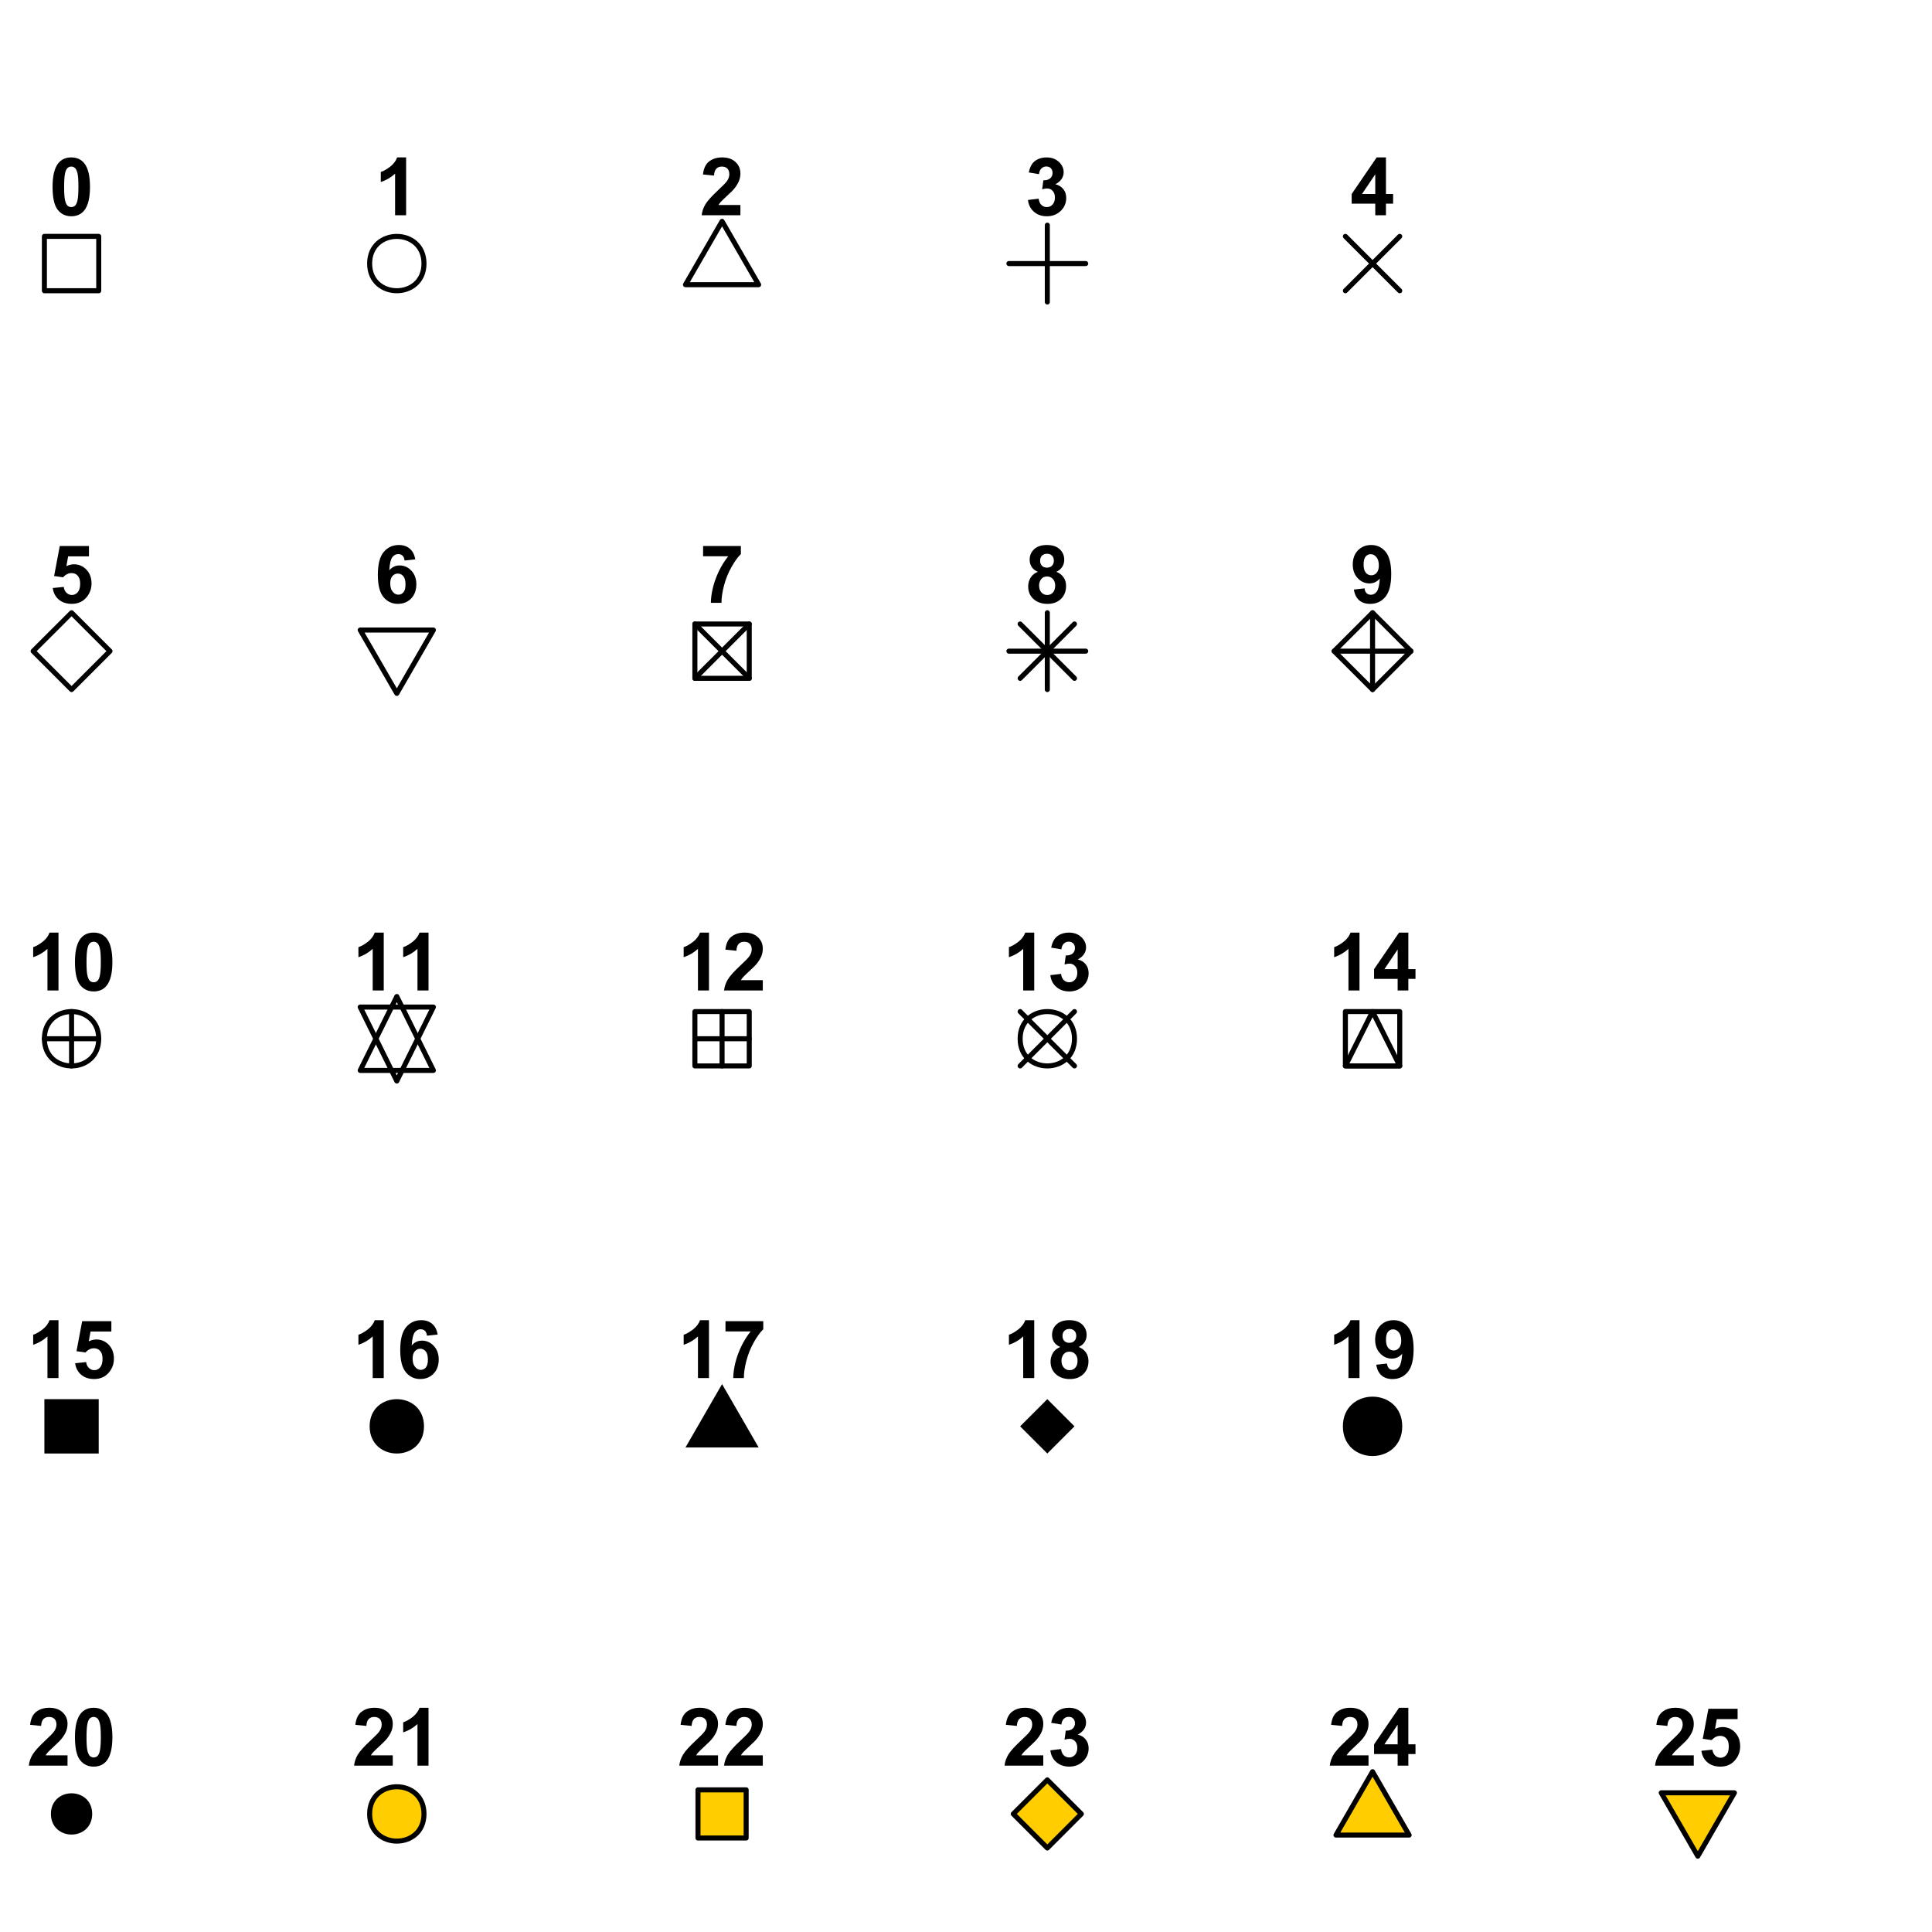
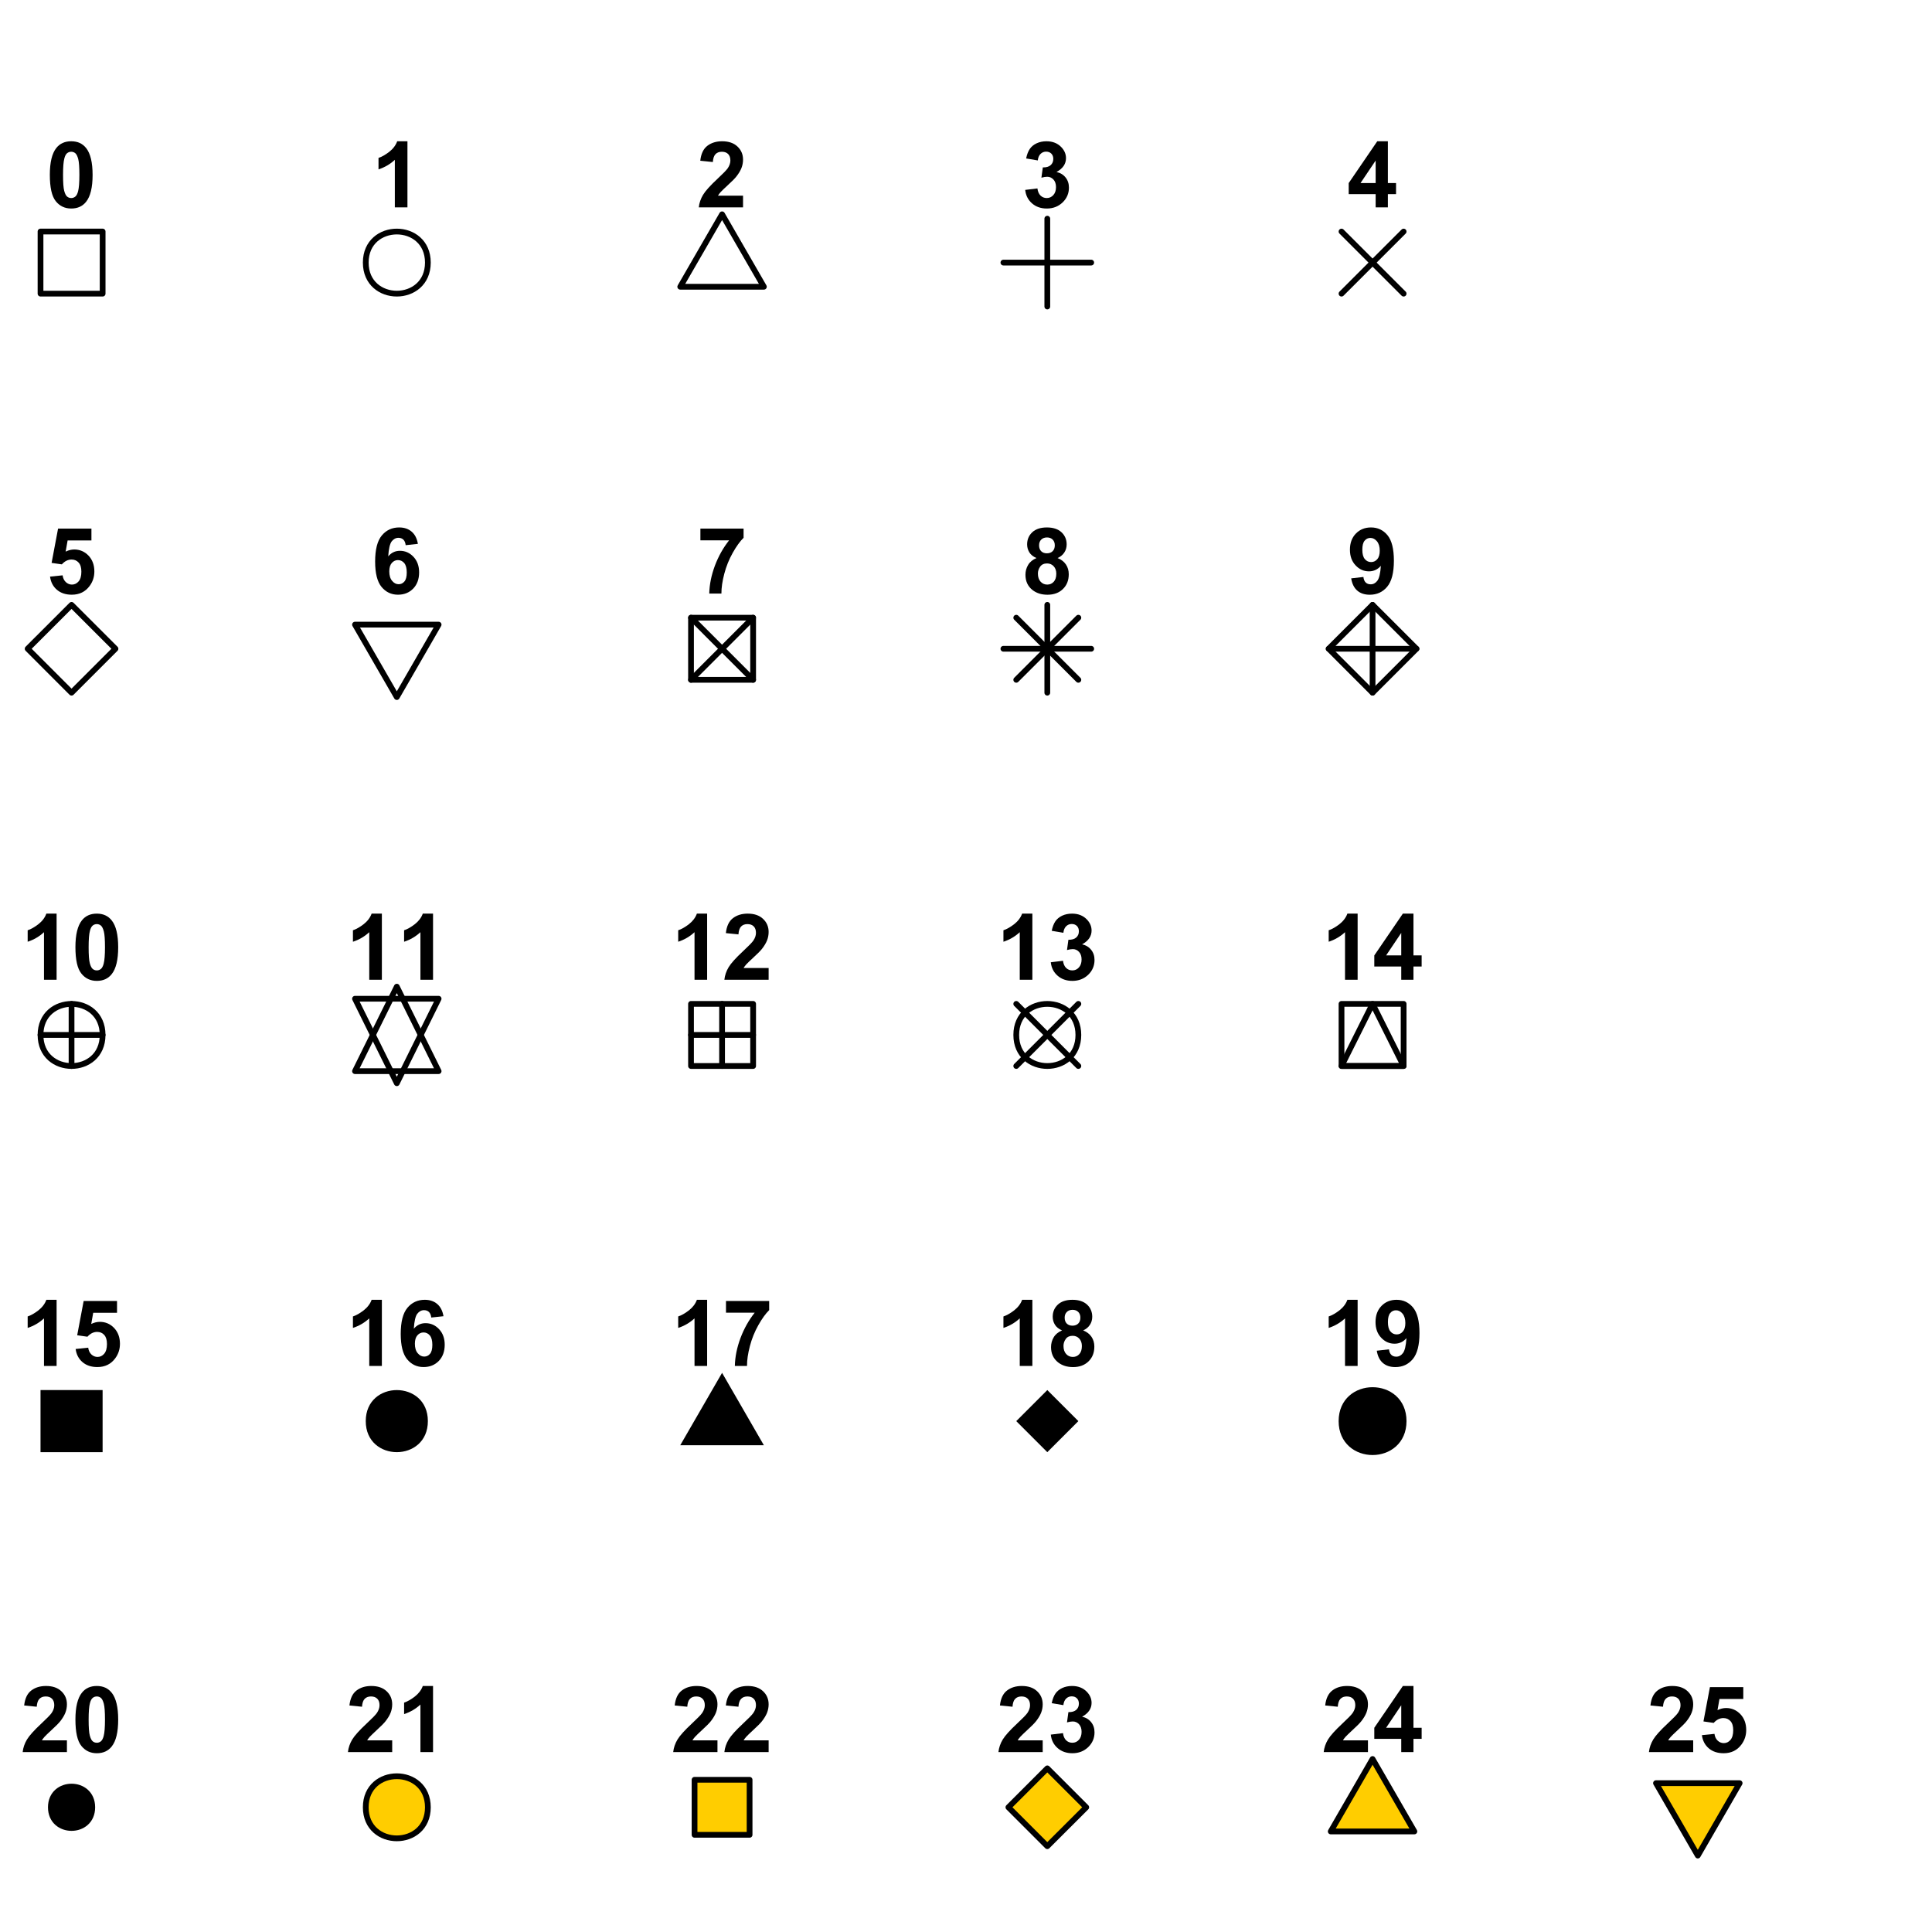
- <svg xmlns="http://www.w3.org/2000/svg" xmlns:xlink="http://www.w3.org/1999/xlink" width="288" height="288" viewBox="0 0 288 288">
+ <svg xmlns="http://www.w3.org/2000/svg" xmlns:xlink="http://www.w3.org/1999/xlink" width="252" height="252" viewBox="0 0 252 252">
  <defs>
    <g>
      <g id="glyph-0-0">
        <path d="M 3.293 -8.625 C 4.125 -8.625 4.773 -8.328 5.242 -7.734 C 5.801 -7.031 6.082 -5.863 6.082 -4.234 C 6.082 -2.609 5.801 -1.441 5.238 -0.734 C 4.773 -0.148 4.125 0.148 3.293 0.148 C 2.457 0.148 1.781 -0.176 1.273 -0.816 C 0.758 -1.461 0.504 -2.605 0.504 -4.254 C 0.504 -5.871 0.785 -7.035 1.348 -7.746 C 1.812 -8.332 2.461 -8.625 3.293 -8.625 M 3.293 -7.258 C 3.094 -7.258 2.914 -7.195 2.758 -7.07 C 2.602 -6.941 2.48 -6.715 2.398 -6.387 C 2.281 -5.961 2.227 -5.242 2.227 -4.234 C 2.227 -3.227 2.277 -2.535 2.379 -2.16 C 2.48 -1.781 2.609 -1.531 2.762 -1.406 C 2.918 -1.281 3.094 -1.219 3.293 -1.219 C 3.492 -1.219 3.668 -1.281 3.828 -1.41 C 3.98 -1.535 4.102 -1.766 4.188 -2.094 C 4.301 -2.512 4.359 -3.227 4.359 -4.234 C 4.359 -5.242 4.309 -5.938 4.207 -6.312 C 4.105 -6.691 3.977 -6.941 3.824 -7.07 C 3.668 -7.195 3.492 -7.258 3.293 -7.258 Z M 3.293 -7.258 " />
      </g>
      <g id="glyph-0-1">
        <path d="M 4.723 0 L 3.078 0 L 3.078 -6.203 C 2.473 -5.641 1.766 -5.227 0.949 -4.957 L 0.949 -6.453 C 1.379 -6.594 1.844 -6.859 2.352 -7.25 C 2.852 -7.645 3.199 -8.102 3.387 -8.625 L 4.723 -8.625 Z M 4.723 0 " />
      </g>
      <g id="glyph-0-2">
        <path d="M 6.07 -1.531 L 6.07 0 L 0.297 0 C 0.359 -0.578 0.547 -1.125 0.859 -1.645 C 1.172 -2.16 1.793 -2.848 2.711 -3.703 C 3.453 -4.395 3.91 -4.863 4.078 -5.109 C 4.305 -5.449 4.418 -5.785 4.418 -6.117 C 4.418 -6.484 4.32 -6.766 4.121 -6.965 C 3.926 -7.16 3.652 -7.258 3.305 -7.258 C 2.961 -7.258 2.688 -7.156 2.484 -6.949 C 2.281 -6.742 2.164 -6.398 2.133 -5.918 L 0.492 -6.082 C 0.59 -6.988 0.898 -7.637 1.414 -8.031 C 1.93 -8.426 2.57 -8.625 3.344 -8.625 C 4.191 -8.625 4.859 -8.398 5.344 -7.938 C 5.828 -7.484 6.07 -6.914 6.07 -6.234 C 6.07 -5.848 6 -5.48 5.863 -5.129 C 5.723 -4.781 5.504 -4.414 5.203 -4.031 C 5.004 -3.777 4.645 -3.41 4.125 -2.938 C 3.605 -2.457 3.277 -2.141 3.137 -1.984 C 3 -1.828 2.887 -1.676 2.801 -1.531 Z M 6.07 -1.531 " />
      </g>
      <g id="glyph-0-3">
        <path d="M 0.453 -2.281 L 2.047 -2.473 C 2.094 -2.066 2.234 -1.754 2.453 -1.539 C 2.68 -1.324 2.945 -1.219 3.266 -1.219 C 3.602 -1.219 3.891 -1.348 4.121 -1.605 C 4.355 -1.863 4.469 -2.211 4.469 -2.648 C 4.469 -3.062 4.359 -3.391 4.137 -3.633 C 3.914 -3.875 3.641 -3.996 3.32 -3.996 C 3.109 -3.996 2.859 -3.953 2.566 -3.875 L 2.75 -5.215 C 3.195 -5.203 3.531 -5.301 3.766 -5.504 C 4 -5.711 4.117 -5.984 4.117 -6.32 C 4.117 -6.609 4.031 -6.84 3.859 -7.016 C 3.688 -7.184 3.461 -7.273 3.176 -7.273 C 2.895 -7.273 2.656 -7.172 2.453 -6.977 C 2.258 -6.781 2.133 -6.5 2.094 -6.125 L 0.574 -6.383 C 0.68 -6.898 0.84 -7.316 1.051 -7.625 C 1.266 -7.938 1.562 -8.18 1.941 -8.359 C 2.324 -8.535 2.75 -8.625 3.223 -8.625 C 4.031 -8.625 4.68 -8.367 5.168 -7.852 C 5.57 -7.43 5.773 -6.953 5.773 -6.422 C 5.773 -5.668 5.359 -5.066 4.535 -4.617 C 5.027 -4.512 5.422 -4.273 5.715 -3.906 C 6.012 -3.539 6.156 -3.098 6.156 -2.578 C 6.156 -1.824 5.883 -1.18 5.332 -0.648 C 4.781 -0.121 4.094 0.148 3.273 0.148 C 2.496 0.148 1.852 -0.078 1.344 -0.523 C 0.828 -0.973 0.531 -1.555 0.453 -2.281 Z M 0.453 -2.281 " />
      </g>
      <g id="glyph-0-4">
        <path d="M 3.738 0 L 3.738 -1.727 L 0.223 -1.727 L 0.223 -3.172 L 3.949 -8.625 L 5.332 -8.625 L 5.332 -3.176 L 6.398 -3.176 L 6.398 -1.727 L 5.332 -1.727 L 5.332 0 L 3.738 0 M 3.738 -3.176 L 3.738 -6.109 L 1.766 -3.176 Z M 3.738 -3.176 " />
      </g>
      <g id="glyph-0-5">
        <path d="M 0.531 -2.211 L 2.172 -2.379 C 2.219 -2.008 2.359 -1.715 2.59 -1.496 C 2.82 -1.281 3.086 -1.172 3.387 -1.172 C 3.73 -1.172 4.02 -1.312 4.258 -1.59 C 4.496 -1.871 4.617 -2.289 4.617 -2.852 C 4.617 -3.383 4.5 -3.777 4.262 -4.039 C 4.027 -4.305 3.719 -4.438 3.34 -4.438 C 2.867 -4.438 2.445 -4.227 2.07 -3.809 L 0.734 -4 L 1.578 -8.473 L 5.93 -8.473 L 5.93 -6.93 L 2.824 -6.93 L 2.566 -5.473 C 2.934 -5.656 3.309 -5.746 3.691 -5.75 C 4.422 -5.746 5.039 -5.48 5.547 -4.953 C 6.055 -4.418 6.312 -3.73 6.312 -2.883 C 6.312 -2.176 6.105 -1.543 5.695 -0.992 C 5.137 -0.234 4.359 0.148 3.367 0.148 C 2.574 0.148 1.93 -0.066 1.43 -0.492 C 0.93 -0.918 0.629 -1.488 0.531 -2.211 Z M 0.531 -2.211 " />
      </g>
      <g id="glyph-0-6">
        <path d="M 6.086 -6.484 L 4.492 -6.312 C 4.453 -6.641 4.352 -6.879 4.188 -7.039 C 4.023 -7.191 3.812 -7.273 3.551 -7.273 C 3.203 -7.273 2.91 -7.113 2.668 -6.805 C 2.43 -6.488 2.277 -5.84 2.215 -4.852 C 2.625 -5.336 3.133 -5.578 3.742 -5.578 C 4.43 -5.578 5.02 -5.316 5.512 -4.793 C 6 -4.27 6.246 -3.594 6.246 -2.766 C 6.246 -1.887 5.988 -1.18 5.473 -0.648 C 4.957 -0.121 4.297 0.148 3.484 0.148 C 2.617 0.148 1.906 -0.191 1.348 -0.863 C 0.789 -1.539 0.508 -2.641 0.508 -4.18 C 0.508 -5.75 0.801 -6.887 1.383 -7.582 C 1.965 -8.277 2.719 -8.625 3.648 -8.625 C 4.301 -8.625 4.844 -8.441 5.27 -8.078 C 5.699 -7.711 5.969 -7.18 6.086 -6.484 M 2.355 -2.895 C 2.355 -2.359 2.477 -1.945 2.727 -1.656 C 2.969 -1.363 3.25 -1.219 3.57 -1.219 C 3.875 -1.219 4.125 -1.336 4.328 -1.578 C 4.531 -1.812 4.633 -2.203 4.633 -2.75 C 4.633 -3.305 4.523 -3.715 4.305 -3.977 C 4.086 -4.234 3.812 -4.367 3.484 -4.367 C 3.172 -4.367 2.902 -4.242 2.684 -3.992 C 2.465 -3.746 2.355 -3.379 2.355 -2.895 Z M 2.355 -2.895 " />
      </g>
      <g id="glyph-0-7">
        <path d="M 0.508 -6.945 L 0.508 -8.473 L 6.141 -8.473 L 6.141 -7.277 C 5.676 -6.82 5.203 -6.164 4.723 -5.309 C 4.242 -4.453 3.875 -3.543 3.625 -2.582 C 3.371 -1.617 3.246 -0.758 3.25 0 L 1.664 0 C 1.691 -1.188 1.938 -2.398 2.398 -3.633 C 2.863 -4.867 3.48 -5.969 4.254 -6.945 Z M 0.508 -6.945 " />
      </g>
      <g id="glyph-0-8">
        <path d="M 1.922 -4.633 C 1.496 -4.812 1.188 -5.062 0.992 -5.375 C 0.801 -5.691 0.703 -6.035 0.703 -6.41 C 0.703 -7.051 0.926 -7.578 1.375 -8 C 1.82 -8.414 2.457 -8.625 3.281 -8.625 C 4.098 -8.625 4.73 -8.414 5.184 -8 C 5.633 -7.578 5.859 -7.051 5.859 -6.41 C 5.859 -6.012 5.754 -5.656 5.547 -5.348 C 5.34 -5.035 5.051 -4.797 4.676 -4.633 C 5.152 -4.441 5.516 -4.164 5.762 -3.797 C 6.012 -3.43 6.133 -3.008 6.133 -2.523 C 6.133 -1.73 5.883 -1.086 5.375 -0.594 C 4.871 -0.098 4.195 0.152 3.359 0.152 C 2.574 0.152 1.926 -0.055 1.406 -0.461 C 0.793 -0.945 0.484 -1.609 0.484 -2.453 C 0.484 -2.918 0.602 -3.348 0.832 -3.734 C 1.062 -4.125 1.426 -4.422 1.922 -4.633 M 2.262 -6.293 C 2.262 -5.965 2.355 -5.707 2.539 -5.523 C 2.727 -5.34 2.973 -5.25 3.281 -5.25 C 3.594 -5.25 3.844 -5.344 4.031 -5.527 C 4.219 -5.715 4.312 -5.969 4.312 -6.297 C 4.312 -6.605 4.219 -6.855 4.035 -7.039 C 3.848 -7.227 3.602 -7.32 3.297 -7.32 C 2.984 -7.32 2.73 -7.227 2.543 -7.039 C 2.355 -6.852 2.262 -6.602 2.262 -6.293 M 2.109 -2.613 C 2.109 -2.16 2.227 -1.805 2.457 -1.555 C 2.691 -1.297 2.98 -1.172 3.328 -1.172 C 3.668 -1.172 3.949 -1.293 4.172 -1.539 C 4.395 -1.781 4.508 -2.133 4.508 -2.594 C 4.508 -2.996 4.391 -3.32 4.164 -3.566 C 3.938 -3.809 3.652 -3.93 3.305 -3.93 C 2.902 -3.93 2.602 -3.793 2.406 -3.516 C 2.207 -3.238 2.109 -2.938 2.109 -2.613 Z M 2.109 -2.613 " />
      </g>
      <g id="glyph-0-9">
        <path d="M 0.547 -1.984 L 2.141 -2.164 C 2.176 -1.836 2.281 -1.598 2.445 -1.441 C 2.605 -1.285 2.824 -1.207 3.094 -1.207 C 3.434 -1.207 3.723 -1.363 3.961 -1.676 C 4.199 -1.988 4.352 -2.637 4.418 -3.621 C 4.004 -3.141 3.484 -2.898 2.867 -2.898 C 2.188 -2.898 1.605 -3.16 1.117 -3.684 C 0.625 -4.203 0.383 -4.883 0.383 -5.719 C 0.383 -6.59 0.641 -7.293 1.156 -7.824 C 1.676 -8.359 2.332 -8.625 3.133 -8.625 C 4.004 -8.625 4.719 -8.289 5.281 -7.613 C 5.836 -6.941 6.117 -5.832 6.117 -4.289 C 6.117 -2.719 5.824 -1.586 5.242 -0.891 C 4.66 -0.195 3.902 0.152 2.969 0.152 C 2.297 0.152 1.754 -0.027 1.344 -0.383 C 0.926 -0.742 0.66 -1.273 0.547 -1.984 M 4.273 -5.586 C 4.273 -6.113 4.148 -6.527 3.906 -6.82 C 3.66 -7.113 3.379 -7.258 3.059 -7.258 C 2.754 -7.258 2.5 -7.141 2.301 -6.898 C 2.098 -6.66 2 -6.266 2 -5.719 C 2 -5.164 2.105 -4.758 2.328 -4.496 C 2.543 -4.238 2.816 -4.109 3.148 -4.109 C 3.461 -4.109 3.73 -4.23 3.945 -4.484 C 4.164 -4.73 4.273 -5.098 4.273 -5.586 Z M 4.273 -5.586 " />
      </g>
    </g>
  </defs>
-   <rect x="-28.8" y="-28.8" width="345.6" height="345.6" fill="rgb(100%, 100%, 100%)" fill-opacity="1" />
-   <path fill="none" stroke-width="0.75" stroke-linecap="round" stroke-linejoin="round" stroke="rgb(0%, 0%, 0%)" stroke-opacity="1" stroke-miterlimit="10" d="M 6.617 43.34 L 14.719 43.34 L 14.719 35.238 L 6.617 35.238 Z M 6.617 43.34 " />
-   <path fill="none" stroke-width="0.75" stroke-linecap="round" stroke-linejoin="round" stroke="rgb(0%, 0%, 0%)" stroke-opacity="1" stroke-miterlimit="10" d="M 63.203 39.289 C 63.203 44.688 55.102 44.688 55.102 39.289 C 55.102 33.891 63.203 33.891 63.203 39.289 " />
-   <path fill="none" stroke-width="0.75" stroke-linecap="round" stroke-linejoin="round" stroke="rgb(0%, 0%, 0%)" stroke-opacity="1" stroke-miterlimit="10" d="M 107.637 32.992 L 113.09 42.438 L 102.184 42.438 Z M 107.637 32.992 " />
-   <path fill="none" stroke-width="0.75" stroke-linecap="round" stroke-linejoin="round" stroke="rgb(0%, 0%, 0%)" stroke-opacity="1" stroke-miterlimit="10" d="M 150.395 39.289 L 161.848 39.289 " />
-   <path fill="none" stroke-width="0.75" stroke-linecap="round" stroke-linejoin="round" stroke="rgb(0%, 0%, 0%)" stroke-opacity="1" stroke-miterlimit="10" d="M 156.121 45.016 L 156.121 33.562 " />
-   <path fill="none" stroke-width="0.75" stroke-linecap="round" stroke-linejoin="round" stroke="rgb(0%, 0%, 0%)" stroke-opacity="1" stroke-miterlimit="10" d="M 200.555 43.34 L 208.656 35.238 " />
-   <path fill="none" stroke-width="0.75" stroke-linecap="round" stroke-linejoin="round" stroke="rgb(0%, 0%, 0%)" stroke-opacity="1" stroke-miterlimit="10" d="M 200.555 35.238 L 208.656 43.34 " />
-   <path fill="none" stroke-width="0.75" stroke-linecap="round" stroke-linejoin="round" stroke="rgb(0%, 0%, 0%)" stroke-opacity="1" stroke-miterlimit="10" d="M 4.938 97.066 L 10.668 91.34 L 16.395 97.066 L 10.668 102.793 Z M 4.938 97.066 " />
-   <path fill="none" stroke-width="0.75" stroke-linecap="round" stroke-linejoin="round" stroke="rgb(0%, 0%, 0%)" stroke-opacity="1" stroke-miterlimit="10" d="M 59.152 103.363 L 64.605 93.918 L 53.695 93.918 Z M 59.152 103.363 " />
-   <path fill="none" stroke-width="0.75" stroke-linecap="round" stroke-linejoin="round" stroke="rgb(0%, 0%, 0%)" stroke-opacity="1" stroke-miterlimit="10" d="M 103.586 101.117 L 111.688 101.117 L 111.688 93.016 L 103.586 93.016 Z M 103.586 101.117 " />
-   <path fill="none" stroke-width="0.75" stroke-linecap="round" stroke-linejoin="round" stroke="rgb(0%, 0%, 0%)" stroke-opacity="1" stroke-miterlimit="10" d="M 103.586 101.117 L 111.688 93.016 " />
-   <path fill="none" stroke-width="0.75" stroke-linecap="round" stroke-linejoin="round" stroke="rgb(0%, 0%, 0%)" stroke-opacity="1" stroke-miterlimit="10" d="M 103.586 93.016 L 111.688 101.117 " />
-   <path fill="none" stroke-width="0.75" stroke-linecap="round" stroke-linejoin="round" stroke="rgb(0%, 0%, 0%)" stroke-opacity="1" stroke-miterlimit="10" d="M 152.07 101.117 L 160.172 93.016 " />
-   <path fill="none" stroke-width="0.75" stroke-linecap="round" stroke-linejoin="round" stroke="rgb(0%, 0%, 0%)" stroke-opacity="1" stroke-miterlimit="10" d="M 152.07 93.016 L 160.172 101.117 " />
-   <path fill="none" stroke-width="0.75" stroke-linecap="round" stroke-linejoin="round" stroke="rgb(0%, 0%, 0%)" stroke-opacity="1" stroke-miterlimit="10" d="M 150.395 97.066 L 161.848 97.066 " />
-   <path fill="none" stroke-width="0.75" stroke-linecap="round" stroke-linejoin="round" stroke="rgb(0%, 0%, 0%)" stroke-opacity="1" stroke-miterlimit="10" d="M 156.121 102.793 L 156.121 91.34 " />
-   <path fill="none" stroke-width="0.75" stroke-linecap="round" stroke-linejoin="round" stroke="rgb(0%, 0%, 0%)" stroke-opacity="1" stroke-miterlimit="10" d="M 198.879 97.066 L 210.332 97.066 " />
-   <path fill="none" stroke-width="0.75" stroke-linecap="round" stroke-linejoin="round" stroke="rgb(0%, 0%, 0%)" stroke-opacity="1" stroke-miterlimit="10" d="M 204.605 102.793 L 204.605 91.34 " />
-   <path fill="none" stroke-width="0.75" stroke-linecap="round" stroke-linejoin="round" stroke="rgb(0%, 0%, 0%)" stroke-opacity="1" stroke-miterlimit="10" d="M 198.879 97.066 L 204.605 91.34 L 210.332 97.066 L 204.605 102.793 Z M 198.879 97.066 " />
-   <path fill="none" stroke-width="0.75" stroke-linecap="round" stroke-linejoin="round" stroke="rgb(0%, 0%, 0%)" stroke-opacity="1" stroke-miterlimit="10" d="M 14.715 154.844 C 14.715 160.246 6.617 160.246 6.617 154.844 C 6.617 149.445 14.715 149.445 14.715 154.844 " />
-   <path fill="none" stroke-width="0.75" stroke-linecap="round" stroke-linejoin="round" stroke="rgb(0%, 0%, 0%)" stroke-opacity="1" stroke-miterlimit="10" d="M 6.617 154.844 L 14.715 154.844 " />
-   <path fill="none" stroke-width="0.75" stroke-linecap="round" stroke-linejoin="round" stroke="rgb(0%, 0%, 0%)" stroke-opacity="1" stroke-miterlimit="10" d="M 10.668 158.895 L 10.668 150.793 " />
-   <path fill="none" stroke-width="0.75" stroke-linecap="round" stroke-linejoin="round" stroke="rgb(0%, 0%, 0%)" stroke-opacity="1" stroke-miterlimit="10" d="M 59.152 161.145 L 64.605 150.121 L 53.695 150.121 Z M 59.152 161.145 " />
-   <path fill="none" stroke-width="0.75" stroke-linecap="round" stroke-linejoin="round" stroke="rgb(0%, 0%, 0%)" stroke-opacity="1" stroke-miterlimit="10" d="M 59.152 148.547 L 64.605 159.566 L 53.695 159.566 Z M 59.152 148.547 " />
-   <path fill="none" stroke-width="0.75" stroke-linecap="round" stroke-linejoin="round" stroke="rgb(0%, 0%, 0%)" stroke-opacity="1" stroke-miterlimit="10" d="M 103.586 154.844 L 111.688 154.844 " />
-   <path fill="none" stroke-width="0.75" stroke-linecap="round" stroke-linejoin="round" stroke="rgb(0%, 0%, 0%)" stroke-opacity="1" stroke-miterlimit="10" d="M 107.637 158.895 L 107.637 150.793 " />
-   <path fill="none" stroke-width="0.75" stroke-linecap="round" stroke-linejoin="round" stroke="rgb(0%, 0%, 0%)" stroke-opacity="1" stroke-miterlimit="10" d="M 103.586 158.895 L 111.688 158.895 L 111.688 150.793 L 103.586 150.793 Z M 103.586 158.895 " />
-   <path fill="none" stroke-width="0.75" stroke-linecap="round" stroke-linejoin="round" stroke="rgb(0%, 0%, 0%)" stroke-opacity="1" stroke-miterlimit="10" d="M 160.172 154.844 C 160.172 160.246 152.07 160.246 152.07 154.844 C 152.07 149.445 160.172 149.445 160.172 154.844 " />
-   <path fill="none" stroke-width="0.75" stroke-linecap="round" stroke-linejoin="round" stroke="rgb(0%, 0%, 0%)" stroke-opacity="1" stroke-miterlimit="10" d="M 152.07 158.895 L 160.172 150.793 " />
-   <path fill="none" stroke-width="0.75" stroke-linecap="round" stroke-linejoin="round" stroke="rgb(0%, 0%, 0%)" stroke-opacity="1" stroke-miterlimit="10" d="M 152.07 150.793 L 160.172 158.895 " />
-   <path fill="none" stroke-width="0.75" stroke-linecap="round" stroke-linejoin="round" stroke="rgb(0%, 0%, 0%)" stroke-opacity="1" stroke-miterlimit="10" d="M 204.605 150.793 L 208.656 158.895 L 200.555 158.895 Z M 204.605 150.793 " />
-   <path fill="none" stroke-width="0.75" stroke-linecap="round" stroke-linejoin="round" stroke="rgb(0%, 0%, 0%)" stroke-opacity="1" stroke-miterlimit="10" d="M 200.555 158.895 L 208.656 158.895 L 208.656 150.793 L 200.555 150.793 Z M 200.555 158.895 " />
-   <path fill-rule="nonzero" fill="rgb(0%, 0%, 0%)" fill-opacity="1" d="M 6.617 216.672 L 14.715 216.672 L 14.715 208.57 L 6.617 208.57 Z M 6.617 216.672 " />
-   <path fill-rule="nonzero" fill="rgb(0%, 0%, 0%)" fill-opacity="1" d="M 63.203 212.621 C 63.203 218.023 55.102 218.023 55.102 212.621 C 55.102 207.223 63.203 207.223 63.203 212.621 " />
-   <path fill-rule="nonzero" fill="rgb(0%, 0%, 0%)" fill-opacity="1" d="M 107.637 206.324 L 113.09 215.77 L 102.184 215.77 Z M 107.637 206.324 " />
-   <path fill-rule="nonzero" fill="rgb(0%, 0%, 0%)" fill-opacity="1" d="M 152.07 212.621 L 156.121 208.57 L 160.172 212.621 L 156.121 216.672 Z M 152.07 212.621 " />
-   <path fill-rule="nonzero" fill="rgb(0%, 0%, 0%)" fill-opacity="1" stroke-width="0.75" stroke-linecap="round" stroke-linejoin="round" stroke="rgb(0%, 0%, 0%)" stroke-opacity="1" stroke-miterlimit="10" d="M 208.656 212.621 C 208.656 218.023 200.555 218.023 200.555 212.621 C 200.555 207.223 208.656 207.223 208.656 212.621 " />
-   <path fill-rule="nonzero" fill="rgb(0%, 0%, 0%)" fill-opacity="1" stroke-width="0.75" stroke-linecap="round" stroke-linejoin="round" stroke="rgb(0%, 0%, 0%)" stroke-opacity="1" stroke-miterlimit="10" d="M 13.367 270.398 C 13.367 274 7.965 274 7.965 270.398 C 7.965 266.801 13.367 266.801 13.367 270.398 " />
-   <path fill-rule="nonzero" fill="rgb(100%, 80.392%, 0%)" fill-opacity="1" stroke-width="0.75" stroke-linecap="round" stroke-linejoin="round" stroke="rgb(0%, 0%, 0%)" stroke-opacity="1" stroke-miterlimit="10" d="M 63.203 270.398 C 63.203 275.801 55.102 275.801 55.102 270.398 C 55.102 265 63.203 265 63.203 270.398 " />
-   <path fill-rule="nonzero" fill="rgb(100%, 80.392%, 0%)" fill-opacity="1" stroke-width="0.75" stroke-linecap="round" stroke-linejoin="round" stroke="rgb(0%, 0%, 0%)" stroke-opacity="1" stroke-miterlimit="10" d="M 104.047 273.988 L 111.227 273.988 L 111.227 266.809 L 104.047 266.809 Z M 104.047 273.988 " />
-   <path fill-rule="nonzero" fill="rgb(100%, 80.392%, 0%)" fill-opacity="1" stroke-width="0.75" stroke-linecap="round" stroke-linejoin="round" stroke="rgb(0%, 0%, 0%)" stroke-opacity="1" stroke-miterlimit="10" d="M 156.121 275.477 L 161.195 270.398 L 156.121 265.324 L 151.047 270.398 Z M 156.121 275.477 " />
-   <path fill-rule="nonzero" fill="rgb(100%, 80.392%, 0%)" fill-opacity="1" stroke-width="0.75" stroke-linecap="round" stroke-linejoin="round" stroke="rgb(0%, 0%, 0%)" stroke-opacity="1" stroke-miterlimit="10" d="M 204.605 264.102 L 210.059 273.551 L 199.152 273.551 Z M 204.605 264.102 " />
-   <path fill-rule="nonzero" fill="rgb(100%, 80.392%, 0%)" fill-opacity="1" stroke-width="0.75" stroke-linecap="round" stroke-linejoin="round" stroke="rgb(0%, 0%, 0%)" stroke-opacity="1" stroke-miterlimit="10" d="M 253.09 276.699 L 258.547 267.25 L 247.637 267.25 Z M 253.09 276.699 " />
+   <rect x="-25.2" y="-25.2" width="302.4" height="302.4" fill="rgb(100%, 100%, 100%)" fill-opacity="1" />
+   <path fill="none" stroke-width="0.75" stroke-linecap="round" stroke-linejoin="round" stroke="rgb(0%, 0%, 0%)" stroke-opacity="1" stroke-miterlimit="10" d="M 5.285 38.301 L 13.387 38.301 L 13.387 30.199 L 5.285 30.199 Z M 5.285 38.301 " />
+   <path fill="none" stroke-width="0.75" stroke-linecap="round" stroke-linejoin="round" stroke="rgb(0%, 0%, 0%)" stroke-opacity="1" stroke-miterlimit="10" d="M 55.809 34.25 C 55.809 39.652 47.707 39.652 47.707 34.25 C 47.707 28.852 55.809 28.852 55.809 34.25 " />
+   <path fill="none" stroke-width="0.75" stroke-linecap="round" stroke-linejoin="round" stroke="rgb(0%, 0%, 0%)" stroke-opacity="1" stroke-miterlimit="10" d="M 94.184 27.953 L 99.637 37.402 L 88.727 37.402 Z M 94.184 27.953 " />
+   <path fill="none" stroke-width="0.75" stroke-linecap="round" stroke-linejoin="round" stroke="rgb(0%, 0%, 0%)" stroke-opacity="1" stroke-miterlimit="10" d="M 130.879 34.25 L 142.332 34.25 " />
+   <path fill="none" stroke-width="0.75" stroke-linecap="round" stroke-linejoin="round" stroke="rgb(0%, 0%, 0%)" stroke-opacity="1" stroke-miterlimit="10" d="M 136.605 39.98 L 136.605 28.523 " />
+   <path fill="none" stroke-width="0.75" stroke-linecap="round" stroke-linejoin="round" stroke="rgb(0%, 0%, 0%)" stroke-opacity="1" stroke-miterlimit="10" d="M 174.98 38.301 L 183.082 30.203 " />
+   <path fill="none" stroke-width="0.75" stroke-linecap="round" stroke-linejoin="round" stroke="rgb(0%, 0%, 0%)" stroke-opacity="1" stroke-miterlimit="10" d="M 174.98 30.203 L 183.082 38.301 " />
+   <path fill="none" stroke-width="0.75" stroke-linecap="round" stroke-linejoin="round" stroke="rgb(0%, 0%, 0%)" stroke-opacity="1" stroke-miterlimit="10" d="M 3.605 84.621 L 9.332 78.895 L 15.062 84.621 L 9.332 90.352 Z M 3.605 84.621 " />
+   <path fill="none" stroke-width="0.75" stroke-linecap="round" stroke-linejoin="round" stroke="rgb(0%, 0%, 0%)" stroke-opacity="1" stroke-miterlimit="10" d="M 51.758 90.922 L 57.211 81.473 L 46.305 81.473 Z M 51.758 90.922 " />
+   <path fill="none" stroke-width="0.75" stroke-linecap="round" stroke-linejoin="round" stroke="rgb(0%, 0%, 0%)" stroke-opacity="1" stroke-miterlimit="10" d="M 90.133 88.672 L 98.234 88.672 L 98.234 80.57 L 90.133 80.57 Z M 90.133 88.672 " />
+   <path fill="none" stroke-width="0.75" stroke-linecap="round" stroke-linejoin="round" stroke="rgb(0%, 0%, 0%)" stroke-opacity="1" stroke-miterlimit="10" d="M 90.133 88.672 L 98.23 80.57 " />
+   <path fill="none" stroke-width="0.75" stroke-linecap="round" stroke-linejoin="round" stroke="rgb(0%, 0%, 0%)" stroke-opacity="1" stroke-miterlimit="10" d="M 90.133 80.57 L 98.23 88.672 " />
+   <path fill="none" stroke-width="0.75" stroke-linecap="round" stroke-linejoin="round" stroke="rgb(0%, 0%, 0%)" stroke-opacity="1" stroke-miterlimit="10" d="M 132.555 88.672 L 140.656 80.57 " />
+   <path fill="none" stroke-width="0.75" stroke-linecap="round" stroke-linejoin="round" stroke="rgb(0%, 0%, 0%)" stroke-opacity="1" stroke-miterlimit="10" d="M 132.555 80.57 L 140.656 88.672 " />
+   <path fill="none" stroke-width="0.75" stroke-linecap="round" stroke-linejoin="round" stroke="rgb(0%, 0%, 0%)" stroke-opacity="1" stroke-miterlimit="10" d="M 130.879 84.621 L 142.332 84.621 " />
+   <path fill="none" stroke-width="0.75" stroke-linecap="round" stroke-linejoin="round" stroke="rgb(0%, 0%, 0%)" stroke-opacity="1" stroke-miterlimit="10" d="M 136.605 90.352 L 136.605 78.895 " />
+   <path fill="none" stroke-width="0.75" stroke-linecap="round" stroke-linejoin="round" stroke="rgb(0%, 0%, 0%)" stroke-opacity="1" stroke-miterlimit="10" d="M 173.305 84.621 L 184.758 84.621 " />
+   <path fill="none" stroke-width="0.75" stroke-linecap="round" stroke-linejoin="round" stroke="rgb(0%, 0%, 0%)" stroke-opacity="1" stroke-miterlimit="10" d="M 179.031 90.352 L 179.031 78.895 " />
+   <path fill="none" stroke-width="0.75" stroke-linecap="round" stroke-linejoin="round" stroke="rgb(0%, 0%, 0%)" stroke-opacity="1" stroke-miterlimit="10" d="M 173.305 84.621 L 179.031 78.895 L 184.758 84.621 L 179.031 90.352 Z M 173.305 84.621 " />
+   <path fill="none" stroke-width="0.75" stroke-linecap="round" stroke-linejoin="round" stroke="rgb(0%, 0%, 0%)" stroke-opacity="1" stroke-miterlimit="10" d="M 13.383 134.992 C 13.383 140.395 5.285 140.395 5.285 134.992 C 5.285 129.594 13.383 129.594 13.383 134.992 " />
+   <path fill="none" stroke-width="0.75" stroke-linecap="round" stroke-linejoin="round" stroke="rgb(0%, 0%, 0%)" stroke-opacity="1" stroke-miterlimit="10" d="M 5.285 134.992 L 13.383 134.992 " />
+   <path fill="none" stroke-width="0.75" stroke-linecap="round" stroke-linejoin="round" stroke="rgb(0%, 0%, 0%)" stroke-opacity="1" stroke-miterlimit="10" d="M 9.332 139.043 L 9.332 130.941 " />
+   <path fill="none" stroke-width="0.75" stroke-linecap="round" stroke-linejoin="round" stroke="rgb(0%, 0%, 0%)" stroke-opacity="1" stroke-miterlimit="10" d="M 51.758 141.289 L 57.211 130.27 L 46.305 130.27 Z M 51.758 141.289 " />
+   <path fill="none" stroke-width="0.75" stroke-linecap="round" stroke-linejoin="round" stroke="rgb(0%, 0%, 0%)" stroke-opacity="1" stroke-miterlimit="10" d="M 51.758 128.695 L 57.211 139.715 L 46.305 139.715 Z M 51.758 128.695 " />
+   <path fill="none" stroke-width="0.75" stroke-linecap="round" stroke-linejoin="round" stroke="rgb(0%, 0%, 0%)" stroke-opacity="1" stroke-miterlimit="10" d="M 90.133 134.992 L 98.23 134.992 " />
+   <path fill="none" stroke-width="0.75" stroke-linecap="round" stroke-linejoin="round" stroke="rgb(0%, 0%, 0%)" stroke-opacity="1" stroke-miterlimit="10" d="M 94.184 139.043 L 94.184 130.941 " />
+   <path fill="none" stroke-width="0.75" stroke-linecap="round" stroke-linejoin="round" stroke="rgb(0%, 0%, 0%)" stroke-opacity="1" stroke-miterlimit="10" d="M 90.133 139.043 L 98.234 139.043 L 98.234 130.941 L 90.133 130.941 Z M 90.133 139.043 " />
+   <path fill="none" stroke-width="0.75" stroke-linecap="round" stroke-linejoin="round" stroke="rgb(0%, 0%, 0%)" stroke-opacity="1" stroke-miterlimit="10" d="M 140.656 134.992 C 140.656 140.395 132.555 140.395 132.555 134.992 C 132.555 129.594 140.656 129.594 140.656 134.992 " />
+   <path fill="none" stroke-width="0.75" stroke-linecap="round" stroke-linejoin="round" stroke="rgb(0%, 0%, 0%)" stroke-opacity="1" stroke-miterlimit="10" d="M 132.555 139.043 L 140.656 130.941 " />
+   <path fill="none" stroke-width="0.75" stroke-linecap="round" stroke-linejoin="round" stroke="rgb(0%, 0%, 0%)" stroke-opacity="1" stroke-miterlimit="10" d="M 132.555 130.941 L 140.656 139.043 " />
+   <path fill="none" stroke-width="0.75" stroke-linecap="round" stroke-linejoin="round" stroke="rgb(0%, 0%, 0%)" stroke-opacity="1" stroke-miterlimit="10" d="M 179.031 130.941 L 183.082 139.043 L 174.98 139.043 Z M 179.031 130.941 " />
+   <path fill="none" stroke-width="0.75" stroke-linecap="round" stroke-linejoin="round" stroke="rgb(0%, 0%, 0%)" stroke-opacity="1" stroke-miterlimit="10" d="M 174.98 139.043 L 183.082 139.043 L 183.082 130.941 L 174.98 130.941 Z M 174.98 139.043 " />
+   <path fill-rule="nonzero" fill="rgb(0%, 0%, 0%)" fill-opacity="1" d="M 5.285 189.414 L 13.383 189.414 L 13.383 181.312 L 5.285 181.312 Z M 5.285 189.414 " />
+   <path fill-rule="nonzero" fill="rgb(0%, 0%, 0%)" fill-opacity="1" d="M 55.809 185.363 C 55.809 190.762 47.707 190.762 47.707 185.363 C 47.707 179.965 55.809 179.965 55.809 185.363 " />
+   <path fill-rule="nonzero" fill="rgb(0%, 0%, 0%)" fill-opacity="1" d="M 94.184 179.066 L 99.637 188.512 L 88.727 188.512 Z M 94.184 179.066 " />
+   <path fill-rule="nonzero" fill="rgb(0%, 0%, 0%)" fill-opacity="1" d="M 132.555 185.363 L 136.605 181.312 L 140.656 185.363 L 136.605 189.414 Z M 132.555 185.363 " />
+   <path fill-rule="nonzero" fill="rgb(0%, 0%, 0%)" fill-opacity="1" stroke-width="0.75" stroke-linecap="round" stroke-linejoin="round" stroke="rgb(0%, 0%, 0%)" stroke-opacity="1" stroke-miterlimit="10" d="M 183.082 185.363 C 183.082 190.762 174.98 190.762 174.98 185.363 C 174.98 179.965 183.082 179.965 183.082 185.363 " />
+   <path fill-rule="nonzero" fill="rgb(0%, 0%, 0%)" fill-opacity="1" stroke-width="0.75" stroke-linecap="round" stroke-linejoin="round" stroke="rgb(0%, 0%, 0%)" stroke-opacity="1" stroke-miterlimit="10" d="M 12.035 235.734 C 12.035 239.332 6.633 239.332 6.633 235.734 C 6.633 232.133 12.035 232.133 12.035 235.734 " />
+   <path fill-rule="nonzero" fill="rgb(100%, 80.392%, 0%)" fill-opacity="1" stroke-width="0.75" stroke-linecap="round" stroke-linejoin="round" stroke="rgb(0%, 0%, 0%)" stroke-opacity="1" stroke-miterlimit="10" d="M 55.809 235.734 C 55.809 241.133 47.707 241.133 47.707 235.734 C 47.707 230.332 55.809 230.332 55.809 235.734 " />
+   <path fill-rule="nonzero" fill="rgb(100%, 80.392%, 0%)" fill-opacity="1" stroke-width="0.75" stroke-linecap="round" stroke-linejoin="round" stroke="rgb(0%, 0%, 0%)" stroke-opacity="1" stroke-miterlimit="10" d="M 90.594 239.324 L 97.773 239.324 L 97.773 232.145 L 90.594 232.145 Z M 90.594 239.324 " />
+   <path fill-rule="nonzero" fill="rgb(100%, 80.392%, 0%)" fill-opacity="1" stroke-width="0.75" stroke-linecap="round" stroke-linejoin="round" stroke="rgb(0%, 0%, 0%)" stroke-opacity="1" stroke-miterlimit="10" d="M 136.605 240.809 L 141.684 235.734 L 136.605 230.656 L 131.531 235.734 Z M 136.605 240.809 " />
+   <path fill-rule="nonzero" fill="rgb(100%, 80.392%, 0%)" fill-opacity="1" stroke-width="0.75" stroke-linecap="round" stroke-linejoin="round" stroke="rgb(0%, 0%, 0%)" stroke-opacity="1" stroke-miterlimit="10" d="M 179.031 229.434 L 184.484 238.883 L 173.574 238.883 Z M 179.031 229.434 " />
+   <path fill-rule="nonzero" fill="rgb(100%, 80.392%, 0%)" fill-opacity="1" stroke-width="0.75" stroke-linecap="round" stroke-linejoin="round" stroke="rgb(0%, 0%, 0%)" stroke-opacity="1" stroke-miterlimit="10" d="M 221.453 242.031 L 226.91 232.586 L 216 232.586 Z M 221.453 242.031 " />
  <g fill="rgb(0%, 0%, 0%)" fill-opacity="1">
-     <use xlink:href="#glyph-0-0" x="7.332" y="32.09" />
+     <use xlink:href="#glyph-0-0" x="5.996" y="27.051" />
  </g>
  <g fill="rgb(0%, 0%, 0%)" fill-opacity="1">
-     <use xlink:href="#glyph-0-1" x="55.816" y="32.09" />
+     <use xlink:href="#glyph-0-1" x="48.422" y="27.051" />
  </g>
  <g fill="rgb(0%, 0%, 0%)" fill-opacity="1">
-     <use xlink:href="#glyph-0-2" x="104.301" y="32.09" />
+     <use xlink:href="#glyph-0-2" x="90.848" y="27.051" />
  </g>
  <g fill="rgb(0%, 0%, 0%)" fill-opacity="1">
-     <use xlink:href="#glyph-0-3" x="152.785" y="32.09" />
+     <use xlink:href="#glyph-0-3" x="133.27" y="27.051" />
  </g>
  <g fill="rgb(0%, 0%, 0%)" fill-opacity="1">
-     <use xlink:href="#glyph-0-4" x="201.27" y="32.09" />
+     <use xlink:href="#glyph-0-4" x="175.695" y="27.051" />
  </g>
  <g fill="rgb(0%, 0%, 0%)" fill-opacity="1">
-     <use xlink:href="#glyph-0-5" x="7.332" y="89.867" />
+     <use xlink:href="#glyph-0-5" x="5.996" y="77.422" />
  </g>
  <g fill="rgb(0%, 0%, 0%)" fill-opacity="1">
-     <use xlink:href="#glyph-0-6" x="55.816" y="89.867" />
+     <use xlink:href="#glyph-0-6" x="48.422" y="77.422" />
  </g>
  <g fill="rgb(0%, 0%, 0%)" fill-opacity="1">
-     <use xlink:href="#glyph-0-7" x="104.301" y="89.867" />
+     <use xlink:href="#glyph-0-7" x="90.848" y="77.422" />
  </g>
  <g fill="rgb(0%, 0%, 0%)" fill-opacity="1">
-     <use xlink:href="#glyph-0-8" x="152.785" y="89.867" />
+     <use xlink:href="#glyph-0-8" x="133.27" y="77.422" />
  </g>
  <g fill="rgb(0%, 0%, 0%)" fill-opacity="1">
-     <use xlink:href="#glyph-0-9" x="201.27" y="89.867" />
+     <use xlink:href="#glyph-0-9" x="175.695" y="77.422" />
  </g>
  <g fill="rgb(0%, 0%, 0%)" fill-opacity="1">
-     <use xlink:href="#glyph-0-1" x="3.996" y="147.645" />
-     <use xlink:href="#glyph-0-0" x="10.67" y="147.645" />
+     <use xlink:href="#glyph-0-1" x="2.66" y="127.793" />
+     <use xlink:href="#glyph-0-0" x="9.334" y="127.793" />
  </g>
  <g fill="rgb(0%, 0%, 0%)" fill-opacity="1">
-     <use xlink:href="#glyph-0-1" x="52.48" y="147.645" />
-     <use xlink:href="#glyph-0-1" x="59.154" y="147.645" />
+     <use xlink:href="#glyph-0-1" x="45.086" y="127.793" />
+     <use xlink:href="#glyph-0-1" x="51.76" y="127.793" />
  </g>
  <g fill="rgb(0%, 0%, 0%)" fill-opacity="1">
-     <use xlink:href="#glyph-0-1" x="100.965" y="147.645" />
-     <use xlink:href="#glyph-0-2" x="107.639" y="147.645" />
+     <use xlink:href="#glyph-0-1" x="87.512" y="127.793" />
+     <use xlink:href="#glyph-0-2" x="94.186" y="127.793" />
  </g>
  <g fill="rgb(0%, 0%, 0%)" fill-opacity="1">
-     <use xlink:href="#glyph-0-1" x="149.449" y="147.645" />
-     <use xlink:href="#glyph-0-3" x="156.123" y="147.645" />
+     <use xlink:href="#glyph-0-1" x="129.934" y="127.793" />
+     <use xlink:href="#glyph-0-3" x="136.607" y="127.793" />
  </g>
  <g fill="rgb(0%, 0%, 0%)" fill-opacity="1">
-     <use xlink:href="#glyph-0-1" x="197.934" y="147.645" />
-     <use xlink:href="#glyph-0-4" x="204.607" y="147.645" />
+     <use xlink:href="#glyph-0-1" x="172.359" y="127.793" />
+     <use xlink:href="#glyph-0-4" x="179.033" y="127.793" />
  </g>
  <g fill="rgb(0%, 0%, 0%)" fill-opacity="1">
-     <use xlink:href="#glyph-0-1" x="3.996" y="205.422" />
-     <use xlink:href="#glyph-0-5" x="10.67" y="205.422" />
+     <use xlink:href="#glyph-0-1" x="2.66" y="178.164" />
+     <use xlink:href="#glyph-0-5" x="9.334" y="178.164" />
  </g>
  <g fill="rgb(0%, 0%, 0%)" fill-opacity="1">
-     <use xlink:href="#glyph-0-1" x="52.48" y="205.422" />
-     <use xlink:href="#glyph-0-6" x="59.154" y="205.422" />
+     <use xlink:href="#glyph-0-1" x="45.086" y="178.164" />
+     <use xlink:href="#glyph-0-6" x="51.76" y="178.164" />
  </g>
  <g fill="rgb(0%, 0%, 0%)" fill-opacity="1">
-     <use xlink:href="#glyph-0-1" x="100.965" y="205.422" />
-     <use xlink:href="#glyph-0-7" x="107.639" y="205.422" />
+     <use xlink:href="#glyph-0-1" x="87.512" y="178.164" />
+     <use xlink:href="#glyph-0-7" x="94.186" y="178.164" />
  </g>
  <g fill="rgb(0%, 0%, 0%)" fill-opacity="1">
-     <use xlink:href="#glyph-0-1" x="149.449" y="205.422" />
-     <use xlink:href="#glyph-0-8" x="156.123" y="205.422" />
+     <use xlink:href="#glyph-0-1" x="129.934" y="178.164" />
+     <use xlink:href="#glyph-0-8" x="136.607" y="178.164" />
  </g>
  <g fill="rgb(0%, 0%, 0%)" fill-opacity="1">
-     <use xlink:href="#glyph-0-1" x="197.934" y="205.422" />
-     <use xlink:href="#glyph-0-9" x="204.607" y="205.422" />
+     <use xlink:href="#glyph-0-1" x="172.359" y="178.164" />
+     <use xlink:href="#glyph-0-9" x="179.033" y="178.164" />
  </g>
  <g fill="rgb(0%, 0%, 0%)" fill-opacity="1">
-     <use xlink:href="#glyph-0-2" x="3.996" y="263.199" />
-     <use xlink:href="#glyph-0-0" x="10.67" y="263.199" />
+     <use xlink:href="#glyph-0-2" x="2.66" y="228.535" />
+     <use xlink:href="#glyph-0-0" x="9.334" y="228.535" />
  </g>
  <g fill="rgb(0%, 0%, 0%)" fill-opacity="1">
-     <use xlink:href="#glyph-0-2" x="52.48" y="263.199" />
-     <use xlink:href="#glyph-0-1" x="59.154" y="263.199" />
+     <use xlink:href="#glyph-0-2" x="45.086" y="228.535" />
+     <use xlink:href="#glyph-0-1" x="51.76" y="228.535" />
  </g>
  <g fill="rgb(0%, 0%, 0%)" fill-opacity="1">
-     <use xlink:href="#glyph-0-2" x="100.965" y="263.199" />
-     <use xlink:href="#glyph-0-2" x="107.639" y="263.199" />
+     <use xlink:href="#glyph-0-2" x="87.512" y="228.535" />
+     <use xlink:href="#glyph-0-2" x="94.186" y="228.535" />
  </g>
  <g fill="rgb(0%, 0%, 0%)" fill-opacity="1">
-     <use xlink:href="#glyph-0-2" x="149.449" y="263.199" />
-     <use xlink:href="#glyph-0-3" x="156.123" y="263.199" />
+     <use xlink:href="#glyph-0-2" x="129.934" y="228.535" />
+     <use xlink:href="#glyph-0-3" x="136.607" y="228.535" />
  </g>
  <g fill="rgb(0%, 0%, 0%)" fill-opacity="1">
-     <use xlink:href="#glyph-0-2" x="197.934" y="263.199" />
-     <use xlink:href="#glyph-0-4" x="204.607" y="263.199" />
+     <use xlink:href="#glyph-0-2" x="172.359" y="228.535" />
+     <use xlink:href="#glyph-0-4" x="179.033" y="228.535" />
  </g>
  <g fill="rgb(0%, 0%, 0%)" fill-opacity="1">
-     <use xlink:href="#glyph-0-2" x="246.418" y="263.199" />
-     <use xlink:href="#glyph-0-5" x="253.092" y="263.199" />
+     <use xlink:href="#glyph-0-2" x="214.781" y="228.535" />
+     <use xlink:href="#glyph-0-5" x="221.455" y="228.535" />
  </g>
</svg>
